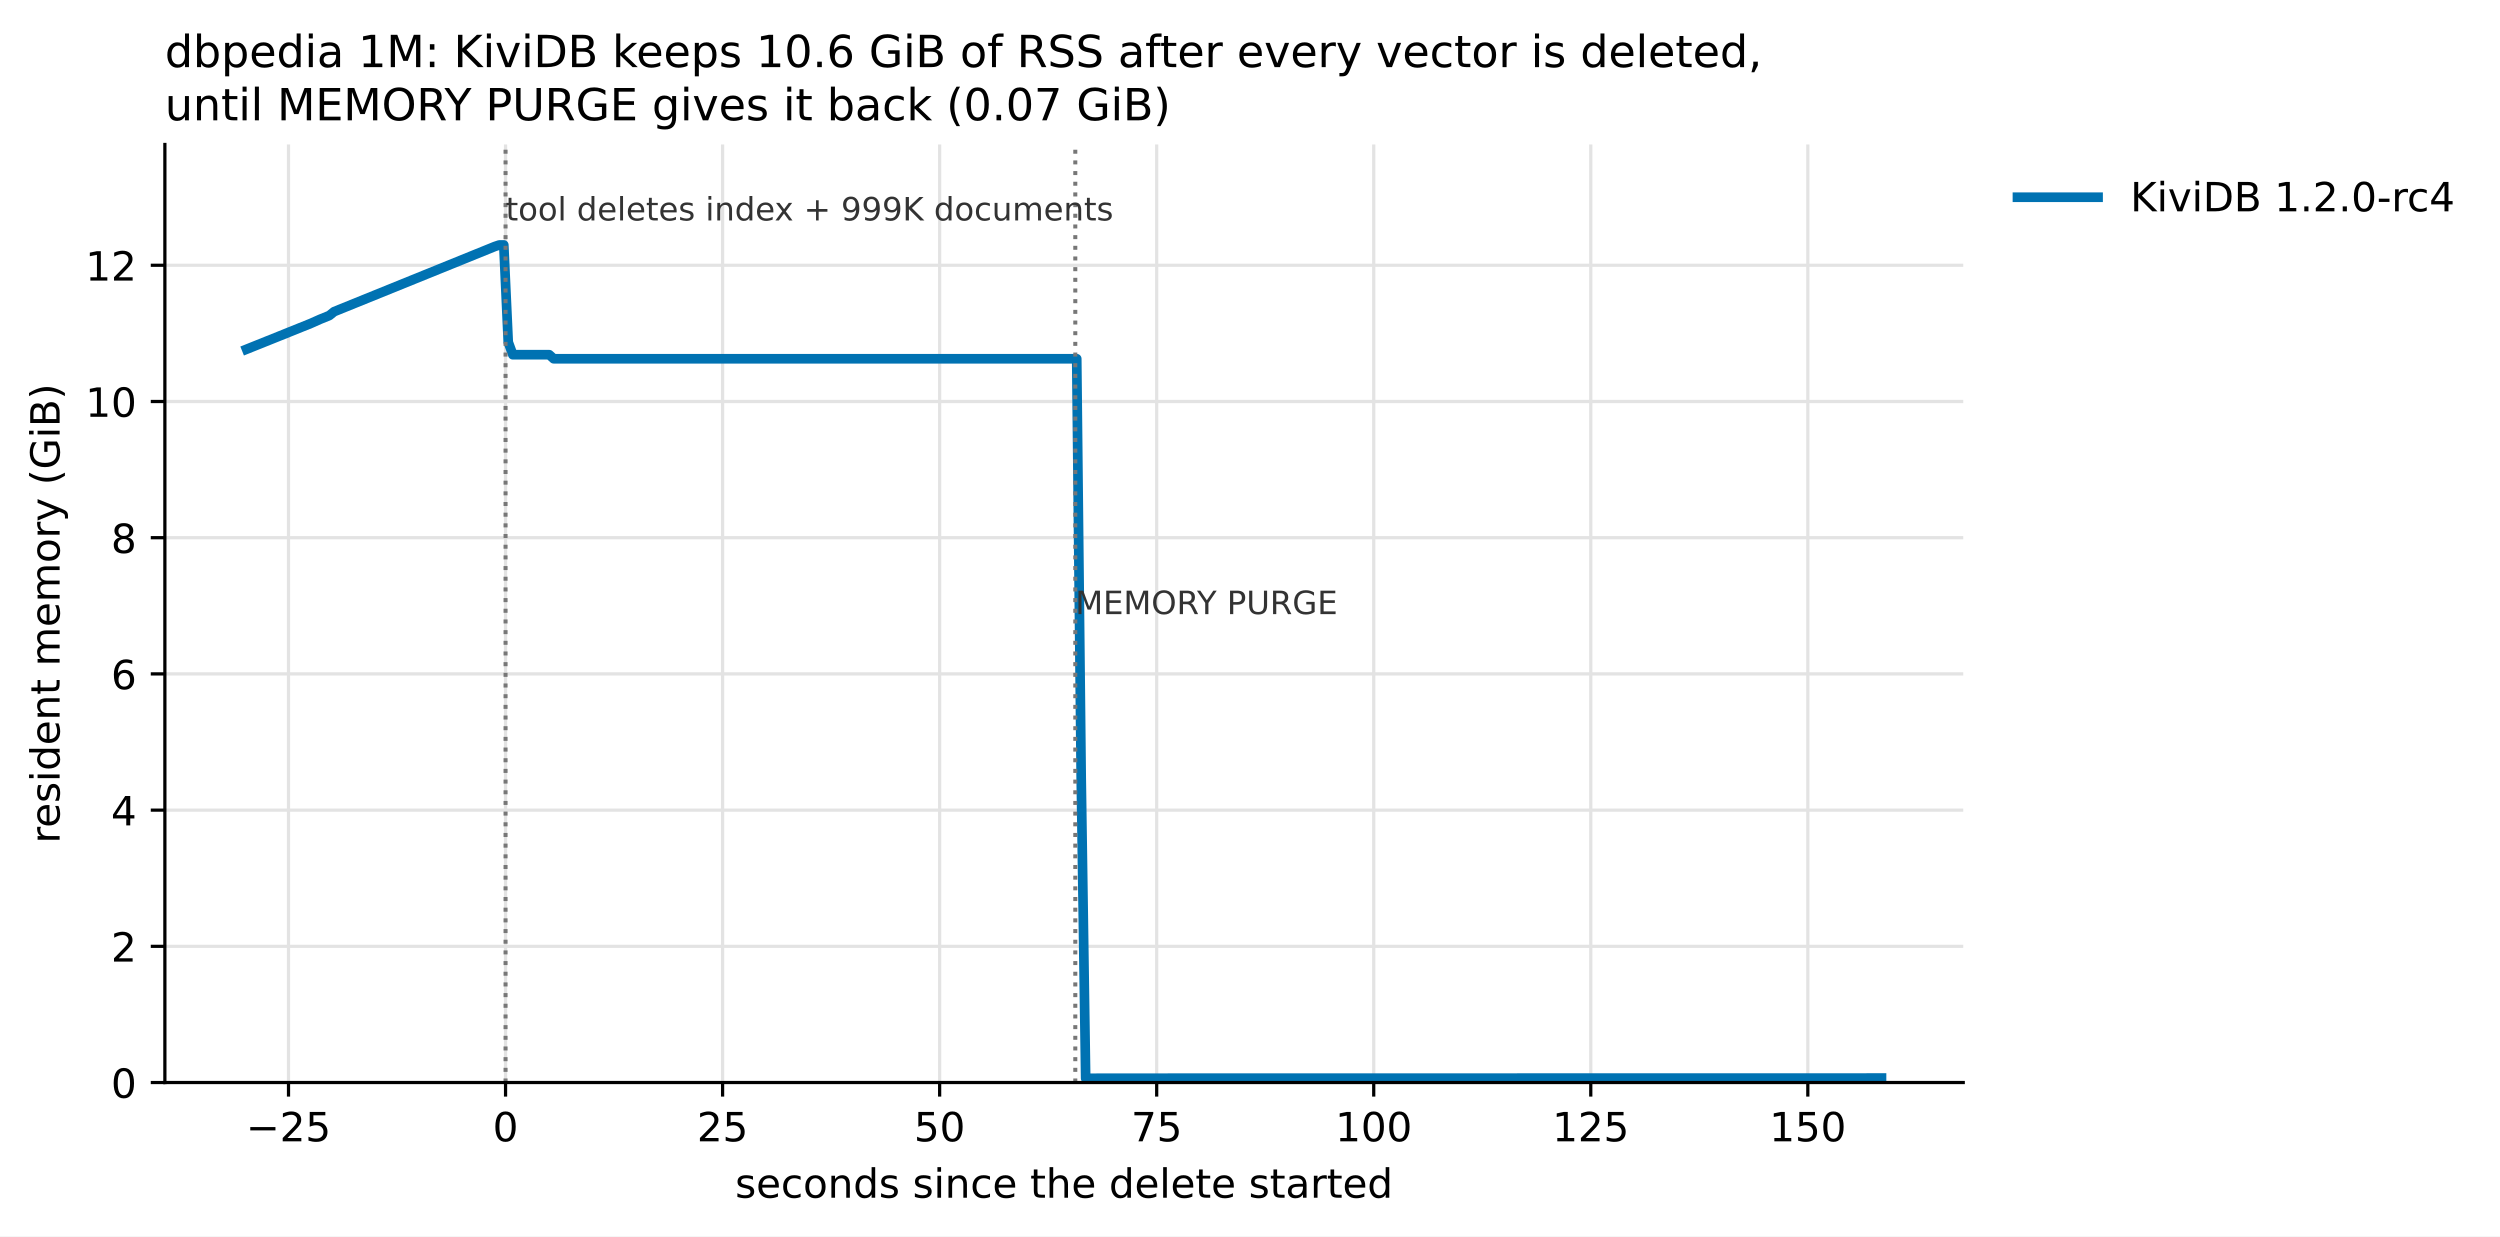
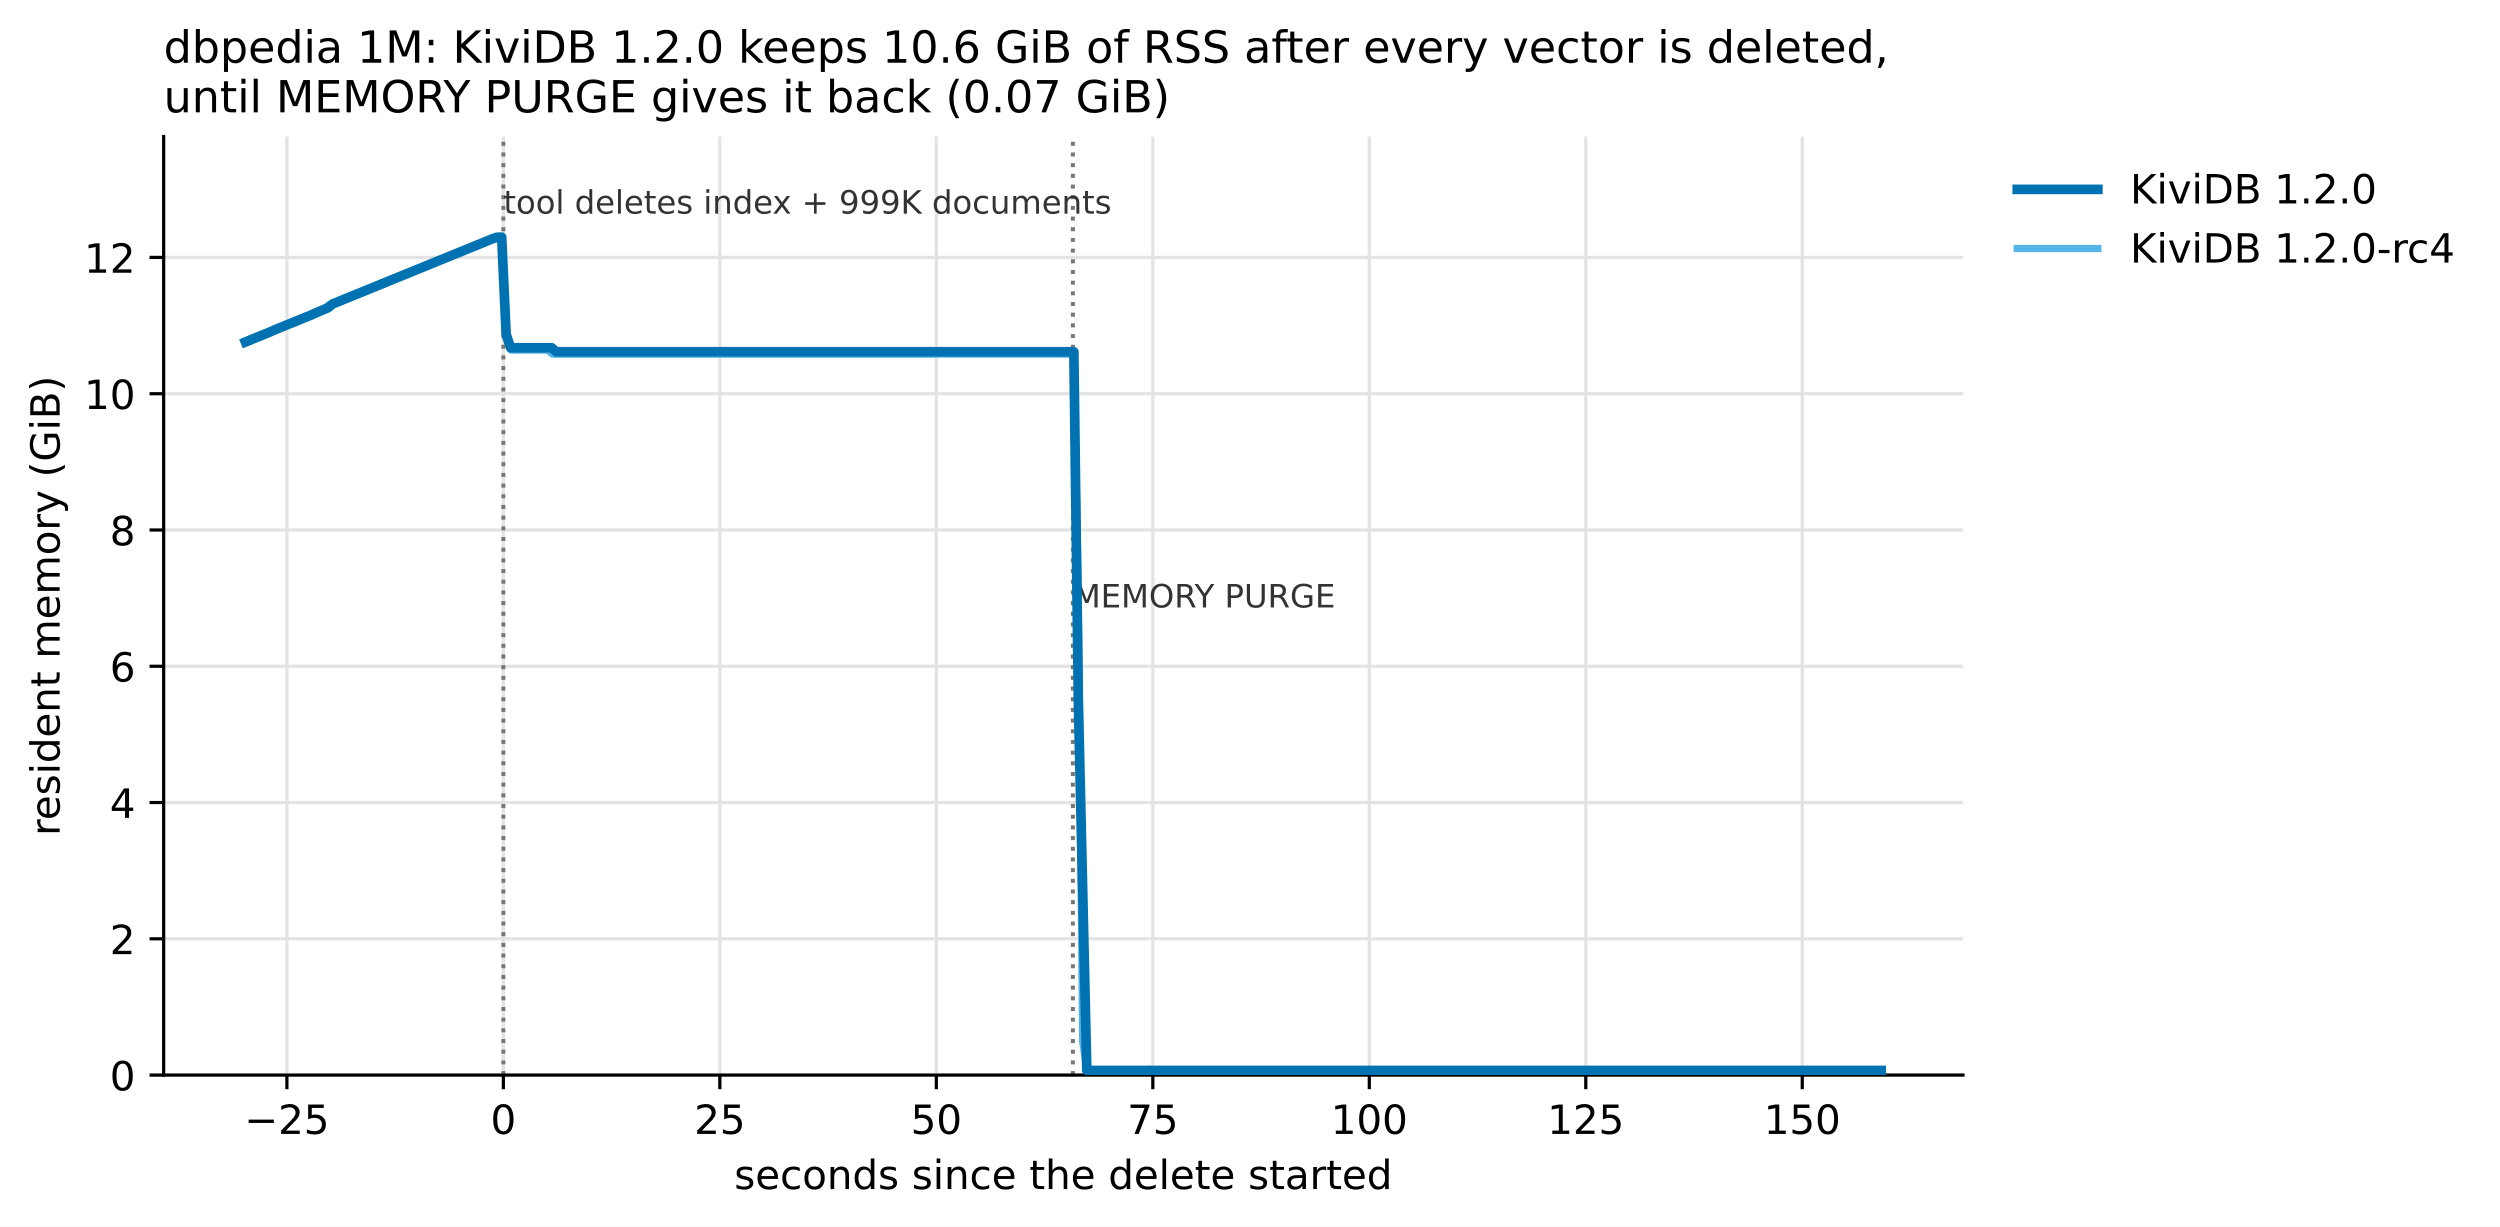
- <svg xmlns="http://www.w3.org/2000/svg" xmlns:xlink="http://www.w3.org/1999/xlink" width="620.565pt" height="306.911pt" viewBox="0 0 620.565 306.911" version="1.1">
+ <svg xmlns="http://www.w3.org/2000/svg" xmlns:xlink="http://www.w3.org/1999/xlink" width="620.237pt" height="304.28pt" viewBox="0 0 620.237 304.28" version="1.1">
  <defs>
    <style type="text/css">*{stroke-linejoin: round; stroke-linecap: butt}</style>
  </defs>
  <g id="figure_1">
    <g id="patch_1">
-       <path d="M 0 306.911  L 620.565 306.911  L 620.565 0  L 0 0  z " style="fill: #ffffff" />
+       <path d="M 0 304.28  L 620.237 304.28  L 620.237 -0  L 0 -0  z " style="fill: #ffffff" />
    </g>
    <g id="axes_1">
      <g id="patch_2">
-         <path d="M 40.926 268.71  L 487.326 268.71  L 487.326 35.862  L 40.926 35.862  z " style="fill: #ffffff" />
+         <path d="M 40.603 266.724  L 487.003 266.724  L 487.003 33.876  L 40.603 33.876  z " style="fill: #ffffff" />
      </g>
      <g id="matplotlib.axis_1">
        <g id="xtick_1">
          <g id="line2d_1">
-             <path d="M 71.615 268.71  L 71.615 35.862  " clip-path="url(#pc32b52031c)" style="fill: none; stroke: #e3e3e3; stroke-width: 0.8; stroke-linecap: square" />
+             <path d="M 71.176 266.724  L 71.176 33.876  " clip-path="url(#p86a888700d)" style="fill: none; stroke: #e3e3e3; stroke-width: 0.8; stroke-linecap: square" />
          </g>
          <g id="line2d_2">
            <defs>
-               <path id="mbab1304926" d="M 0 0  L 0 3.5  " style="stroke: #000000; stroke-width: 0.8" />
+               <path id="m3ff1dacaf1" d="M 0 0  L 0 3.5  " style="stroke: #000000; stroke-width: 0.8" />
            </defs>
            <g>
-               <use xlink:href="#mbab1304926" x="71.615" y="268.71" style="stroke: #000000; stroke-width: 0.8" />
+               <use xlink:href="#m3ff1dacaf1" x="71.176" y="266.724" style="stroke: #000000; stroke-width: 0.8" />
            </g>
          </g>
          <g id="text_1">
-             <text style="font-size: 10px; font-family: 'DejaVu Sans'; text-anchor: middle" x="71.615" y="283.308" transform="rotate(-0 71.61477 283.308)">−25</text>
+             <text style="font-size: 10px; font-family: 'DejaVu Sans'; text-anchor: middle" x="71.176" y="281.322" transform="rotate(-0 71.17591 281.3223)">−25</text>
          </g>
        </g>
        <g id="xtick_2">
          <g id="line2d_3">
-             <path d="M 125.491 268.71  L 125.491 35.862  " clip-path="url(#pc32b52031c)" style="fill: none; stroke: #e3e3e3; stroke-width: 0.8; stroke-linecap: square" />
+             <path d="M 124.884 266.724  L 124.884 33.876  " clip-path="url(#p86a888700d)" style="fill: none; stroke: #e3e3e3; stroke-width: 0.8; stroke-linecap: square" />
          </g>
          <g id="line2d_4">
            <g>
-               <use xlink:href="#mbab1304926" x="125.491" y="268.71" style="stroke: #000000; stroke-width: 0.8" />
+               <use xlink:href="#m3ff1dacaf1" x="124.884" y="266.724" style="stroke: #000000; stroke-width: 0.8" />
            </g>
          </g>
          <g id="text_2">
-             <text style="font-size: 10px; font-family: 'DejaVu Sans'; text-anchor: middle" x="125.491" y="283.308" transform="rotate(-0 125.4908 283.308)">0</text>
+             <text style="font-size: 10px; font-family: 'DejaVu Sans'; text-anchor: middle" x="124.884" y="281.322" transform="rotate(-0 124.884 281.3223)">0</text>
          </g>
        </g>
        <g id="xtick_3">
          <g id="line2d_5">
-             <path d="M 179.367 268.71  L 179.367 35.862  " clip-path="url(#pc32b52031c)" style="fill: none; stroke: #e3e3e3; stroke-width: 0.8; stroke-linecap: square" />
+             <path d="M 178.592 266.724  L 178.592 33.876  " clip-path="url(#p86a888700d)" style="fill: none; stroke: #e3e3e3; stroke-width: 0.8; stroke-linecap: square" />
          </g>
          <g id="line2d_6">
            <g>
-               <use xlink:href="#mbab1304926" x="179.367" y="268.71" style="stroke: #000000; stroke-width: 0.8" />
+               <use xlink:href="#m3ff1dacaf1" x="178.592" y="266.724" style="stroke: #000000; stroke-width: 0.8" />
            </g>
          </g>
          <g id="text_3">
-             <text style="font-size: 10px; font-family: 'DejaVu Sans'; text-anchor: middle" x="179.367" y="283.308" transform="rotate(-0 179.3669 283.308)">25</text>
+             <text style="font-size: 10px; font-family: 'DejaVu Sans'; text-anchor: middle" x="178.592" y="281.322" transform="rotate(-0 178.592 281.3223)">25</text>
          </g>
        </g>
        <g id="xtick_4">
          <g id="line2d_7">
-             <path d="M 233.243 268.71  L 233.243 35.862  " clip-path="url(#pc32b52031c)" style="fill: none; stroke: #e3e3e3; stroke-width: 0.8; stroke-linecap: square" />
+             <path d="M 232.3 266.724  L 232.3 33.876  " clip-path="url(#p86a888700d)" style="fill: none; stroke: #e3e3e3; stroke-width: 0.8; stroke-linecap: square" />
          </g>
          <g id="line2d_8">
            <g>
-               <use xlink:href="#mbab1304926" x="233.243" y="268.71" style="stroke: #000000; stroke-width: 0.8" />
+               <use xlink:href="#m3ff1dacaf1" x="232.3" y="266.724" style="stroke: #000000; stroke-width: 0.8" />
            </g>
          </g>
          <g id="text_4">
-             <text style="font-size: 10px; font-family: 'DejaVu Sans'; text-anchor: middle" x="233.243" y="283.308" transform="rotate(-0 233.2429 283.308)">50</text>
+             <text style="font-size: 10px; font-family: 'DejaVu Sans'; text-anchor: middle" x="232.3" y="281.322" transform="rotate(-0 232.3001 281.3223)">50</text>
          </g>
        </g>
        <g id="xtick_5">
          <g id="line2d_9">
-             <path d="M 287.119 268.71  L 287.119 35.862  " clip-path="url(#pc32b52031c)" style="fill: none; stroke: #e3e3e3; stroke-width: 0.8; stroke-linecap: square" />
+             <path d="M 286.008 266.724  L 286.008 33.876  " clip-path="url(#p86a888700d)" style="fill: none; stroke: #e3e3e3; stroke-width: 0.8; stroke-linecap: square" />
          </g>
          <g id="line2d_10">
            <g>
-               <use xlink:href="#mbab1304926" x="287.119" y="268.71" style="stroke: #000000; stroke-width: 0.8" />
+               <use xlink:href="#m3ff1dacaf1" x="286.008" y="266.724" style="stroke: #000000; stroke-width: 0.8" />
            </g>
          </g>
          <g id="text_5">
-             <text style="font-size: 10px; font-family: 'DejaVu Sans'; text-anchor: middle" x="287.119" y="283.308" transform="rotate(-0 287.119 283.308)">75</text>
+             <text style="font-size: 10px; font-family: 'DejaVu Sans'; text-anchor: middle" x="286.008" y="281.322" transform="rotate(-0 286.0082 281.3223)">75</text>
          </g>
        </g>
        <g id="xtick_6">
          <g id="line2d_11">
-             <path d="M 340.995 268.71  L 340.995 35.862  " clip-path="url(#pc32b52031c)" style="fill: none; stroke: #e3e3e3; stroke-width: 0.8; stroke-linecap: square" />
+             <path d="M 339.716 266.724  L 339.716 33.876  " clip-path="url(#p86a888700d)" style="fill: none; stroke: #e3e3e3; stroke-width: 0.8; stroke-linecap: square" />
          </g>
          <g id="line2d_12">
            <g>
-               <use xlink:href="#mbab1304926" x="340.995" y="268.71" style="stroke: #000000; stroke-width: 0.8" />
+               <use xlink:href="#m3ff1dacaf1" x="339.716" y="266.724" style="stroke: #000000; stroke-width: 0.8" />
            </g>
          </g>
          <g id="text_6">
-             <text style="font-size: 10px; font-family: 'DejaVu Sans'; text-anchor: middle" x="340.995" y="283.308" transform="rotate(-0 340.9951 283.308)">100</text>
+             <text style="font-size: 10px; font-family: 'DejaVu Sans'; text-anchor: middle" x="339.716" y="281.322" transform="rotate(-0 339.7163 281.3223)">100</text>
          </g>
        </g>
        <g id="xtick_7">
          <g id="line2d_13">
-             <path d="M 394.871 268.71  L 394.871 35.862  " clip-path="url(#pc32b52031c)" style="fill: none; stroke: #e3e3e3; stroke-width: 0.8; stroke-linecap: square" />
+             <path d="M 393.424 266.724  L 393.424 33.876  " clip-path="url(#p86a888700d)" style="fill: none; stroke: #e3e3e3; stroke-width: 0.8; stroke-linecap: square" />
          </g>
          <g id="line2d_14">
            <g>
-               <use xlink:href="#mbab1304926" x="394.871" y="268.71" style="stroke: #000000; stroke-width: 0.8" />
+               <use xlink:href="#m3ff1dacaf1" x="393.424" y="266.724" style="stroke: #000000; stroke-width: 0.8" />
            </g>
          </g>
          <g id="text_7">
-             <text style="font-size: 10px; font-family: 'DejaVu Sans'; text-anchor: middle" x="394.871" y="283.308" transform="rotate(-0 394.8711 283.308)">125</text>
+             <text style="font-size: 10px; font-family: 'DejaVu Sans'; text-anchor: middle" x="393.424" y="281.322" transform="rotate(-0 393.4243 281.3223)">125</text>
          </g>
        </g>
        <g id="xtick_8">
          <g id="line2d_15">
-             <path d="M 448.747 268.71  L 448.747 35.862  " clip-path="url(#pc32b52031c)" style="fill: none; stroke: #e3e3e3; stroke-width: 0.8; stroke-linecap: square" />
+             <path d="M 447.132 266.724  L 447.132 33.876  " clip-path="url(#p86a888700d)" style="fill: none; stroke: #e3e3e3; stroke-width: 0.8; stroke-linecap: square" />
          </g>
          <g id="line2d_16">
            <g>
-               <use xlink:href="#mbab1304926" x="448.747" y="268.71" style="stroke: #000000; stroke-width: 0.8" />
+               <use xlink:href="#m3ff1dacaf1" x="447.132" y="266.724" style="stroke: #000000; stroke-width: 0.8" />
            </g>
          </g>
          <g id="text_8">
-             <text style="font-size: 10px; font-family: 'DejaVu Sans'; text-anchor: middle" x="448.747" y="283.308" transform="rotate(-0 448.7472 283.308)">150</text>
+             <text style="font-size: 10px; font-family: 'DejaVu Sans'; text-anchor: middle" x="447.132" y="281.322" transform="rotate(-0 447.1324 281.3223)">150</text>
          </g>
        </g>
        <g id="text_9">
-           <text style="font-size: 10px; font-family: 'DejaVu Sans'; text-anchor: middle" x="264.126" y="297.309" transform="rotate(-0 264.1258 297.3088)">seconds since the delete started</text>
+           <text style="font-size: 10px; font-family: 'DejaVu Sans'; text-anchor: middle" x="263.803" y="295" transform="rotate(-0 263.8031 295.0004)">seconds since the delete started</text>
        </g>
      </g>
      <g id="matplotlib.axis_2">
        <g id="ytick_1">
          <g id="line2d_17">
-             <path d="M 40.926 268.71  L 487.326 268.71  " clip-path="url(#pc32b52031c)" style="fill: none; stroke: #e3e3e3; stroke-width: 0.8; stroke-linecap: square" />
+             <path d="M 40.603 266.724  L 487.003 266.724  " clip-path="url(#p86a888700d)" style="fill: none; stroke: #e3e3e3; stroke-width: 0.8; stroke-linecap: square" />
          </g>
          <g id="line2d_18">
            <defs>
-               <path id="m332edec7dc" d="M 0 0  L -3.5 0  " style="stroke: #000000; stroke-width: 0.8" />
+               <path id="m5271f14174" d="M 0 0  L -3.5 0  " style="stroke: #000000; stroke-width: 0.8" />
            </defs>
            <g>
-               <use xlink:href="#m332edec7dc" x="40.926" y="268.71" style="stroke: #000000; stroke-width: 0.8" />
+               <use xlink:href="#m5271f14174" x="40.603" y="266.724" style="stroke: #000000; stroke-width: 0.8" />
            </g>
          </g>
          <g id="text_10">
-             <text style="font-size: 10px; font-family: 'DejaVu Sans'; text-anchor: end" x="33.926" y="272.509" transform="rotate(-0 33.92578 272.5092)">0</text>
+             <text style="font-size: 10px; font-family: 'DejaVu Sans'; text-anchor: end" x="33.603" y="270.523" transform="rotate(-0 33.60312 270.5231)">0</text>
          </g>
        </g>
        <g id="ytick_2">
          <g id="line2d_19">
-             <path d="M 40.926 234.9  L 487.326 234.9  " clip-path="url(#pc32b52031c)" style="fill: none; stroke: #e3e3e3; stroke-width: 0.8; stroke-linecap: square" />
+             <path d="M 40.603 232.915  L 487.003 232.915  " clip-path="url(#p86a888700d)" style="fill: none; stroke: #e3e3e3; stroke-width: 0.8; stroke-linecap: square" />
          </g>
          <g id="line2d_20">
            <g>
-               <use xlink:href="#m332edec7dc" x="40.926" y="234.9" style="stroke: #000000; stroke-width: 0.8" />
+               <use xlink:href="#m5271f14174" x="40.603" y="232.915" style="stroke: #000000; stroke-width: 0.8" />
            </g>
          </g>
          <g id="text_11">
-             <text style="font-size: 10px; font-family: 'DejaVu Sans'; text-anchor: end" x="33.926" y="238.699" transform="rotate(-0 33.92578 238.6993)">2</text>
+             <text style="font-size: 10px; font-family: 'DejaVu Sans'; text-anchor: end" x="33.603" y="236.714" transform="rotate(-0 33.60312 236.7142)">2</text>
          </g>
        </g>
        <g id="ytick_3">
          <g id="line2d_21">
-             <path d="M 40.926 201.091  L 487.326 201.091  " clip-path="url(#pc32b52031c)" style="fill: none; stroke: #e3e3e3; stroke-width: 0.8; stroke-linecap: square" />
+             <path d="M 40.603 199.106  L 487.003 199.106  " clip-path="url(#p86a888700d)" style="fill: none; stroke: #e3e3e3; stroke-width: 0.8; stroke-linecap: square" />
          </g>
          <g id="line2d_22">
            <g>
-               <use xlink:href="#m332edec7dc" x="40.926" y="201.091" style="stroke: #000000; stroke-width: 0.8" />
+               <use xlink:href="#m5271f14174" x="40.603" y="199.106" style="stroke: #000000; stroke-width: 0.8" />
            </g>
          </g>
          <g id="text_12">
-             <text style="font-size: 10px; font-family: 'DejaVu Sans'; text-anchor: end" x="33.926" y="204.889" transform="rotate(-0 33.92578 204.8893)">4</text>
+             <text style="font-size: 10px; font-family: 'DejaVu Sans'; text-anchor: end" x="33.603" y="202.905" transform="rotate(-0 33.60312 202.9052)">4</text>
          </g>
        </g>
        <g id="ytick_4">
          <g id="line2d_23">
-             <path d="M 40.926 167.281  L 487.326 167.281  " clip-path="url(#pc32b52031c)" style="fill: none; stroke: #e3e3e3; stroke-width: 0.8; stroke-linecap: square" />
+             <path d="M 40.603 165.297  L 487.003 165.297  " clip-path="url(#p86a888700d)" style="fill: none; stroke: #e3e3e3; stroke-width: 0.8; stroke-linecap: square" />
          </g>
          <g id="line2d_24">
            <g>
-               <use xlink:href="#m332edec7dc" x="40.926" y="167.281" style="stroke: #000000; stroke-width: 0.8" />
+               <use xlink:href="#m5271f14174" x="40.603" y="165.297" style="stroke: #000000; stroke-width: 0.8" />
            </g>
          </g>
          <g id="text_13">
-             <text style="font-size: 10px; font-family: 'DejaVu Sans'; text-anchor: end" x="33.926" y="171.079" transform="rotate(-0 33.92578 171.0794)">6</text>
+             <text style="font-size: 10px; font-family: 'DejaVu Sans'; text-anchor: end" x="33.603" y="169.096" transform="rotate(-0 33.60312 169.0963)">6</text>
          </g>
        </g>
        <g id="ytick_5">
          <g id="line2d_25">
-             <path d="M 40.926 133.471  L 487.326 133.471  " clip-path="url(#pc32b52031c)" style="fill: none; stroke: #e3e3e3; stroke-width: 0.8; stroke-linecap: square" />
+             <path d="M 40.603 131.488  L 487.003 131.488  " clip-path="url(#p86a888700d)" style="fill: none; stroke: #e3e3e3; stroke-width: 0.8; stroke-linecap: square" />
          </g>
          <g id="line2d_26">
            <g>
-               <use xlink:href="#m332edec7dc" x="40.926" y="133.471" style="stroke: #000000; stroke-width: 0.8" />
+               <use xlink:href="#m5271f14174" x="40.603" y="131.488" style="stroke: #000000; stroke-width: 0.8" />
            </g>
          </g>
          <g id="text_14">
-             <text style="font-size: 10px; font-family: 'DejaVu Sans'; text-anchor: end" x="33.926" y="137.269" transform="rotate(-0 33.92578 137.2695)">8</text>
+             <text style="font-size: 10px; font-family: 'DejaVu Sans'; text-anchor: end" x="33.603" y="135.287" transform="rotate(-0 33.60312 135.2873)">8</text>
          </g>
        </g>
        <g id="ytick_6">
          <g id="line2d_27">
-             <path d="M 40.926 99.661  L 487.326 99.661  " clip-path="url(#pc32b52031c)" style="fill: none; stroke: #e3e3e3; stroke-width: 0.8; stroke-linecap: square" />
+             <path d="M 40.603 97.679  L 487.003 97.679  " clip-path="url(#p86a888700d)" style="fill: none; stroke: #e3e3e3; stroke-width: 0.8; stroke-linecap: square" />
          </g>
          <g id="line2d_28">
            <g>
-               <use xlink:href="#m332edec7dc" x="40.926" y="99.661" style="stroke: #000000; stroke-width: 0.8" />
+               <use xlink:href="#m5271f14174" x="40.603" y="97.679" style="stroke: #000000; stroke-width: 0.8" />
            </g>
          </g>
          <g id="text_15">
-             <text style="font-size: 10px; font-family: 'DejaVu Sans'; text-anchor: end" x="33.926" y="103.46" transform="rotate(-0 33.92578 103.4596)">10</text>
+             <text style="font-size: 10px; font-family: 'DejaVu Sans'; text-anchor: end" x="33.603" y="101.478" transform="rotate(-0 33.60312 101.4784)">10</text>
          </g>
        </g>
        <g id="ytick_7">
          <g id="line2d_29">
-             <path d="M 40.926 65.851  L 487.326 65.851  " clip-path="url(#pc32b52031c)" style="fill: none; stroke: #e3e3e3; stroke-width: 0.8; stroke-linecap: square" />
+             <path d="M 40.603 63.87  L 487.003 63.87  " clip-path="url(#p86a888700d)" style="fill: none; stroke: #e3e3e3; stroke-width: 0.8; stroke-linecap: square" />
          </g>
          <g id="line2d_30">
            <g>
-               <use xlink:href="#m332edec7dc" x="40.926" y="65.851" style="stroke: #000000; stroke-width: 0.8" />
+               <use xlink:href="#m5271f14174" x="40.603" y="63.87" style="stroke: #000000; stroke-width: 0.8" />
            </g>
          </g>
          <g id="text_16">
-             <text style="font-size: 10px; font-family: 'DejaVu Sans'; text-anchor: end" x="33.926" y="69.65" transform="rotate(-0 33.92578 69.64965)">12</text>
+             <text style="font-size: 10px; font-family: 'DejaVu Sans'; text-anchor: end" x="33.603" y="67.669" transform="rotate(-0 33.60312 67.66947)">12</text>
          </g>
        </g>
        <g id="text_17">
-           <text style="font-size: 10px; font-family: 'DejaVu Sans'; text-anchor: middle" x="14.798" y="152.286" transform="rotate(-90 14.79844 152.2864)">resident memory (GiB)</text>
+           <text style="font-size: 10px; font-family: 'DejaVu Sans'; text-anchor: middle" x="14.798" y="150.3" transform="rotate(-90 14.79844 150.2999)">resident memory (GiB)</text>
        </g>
      </g>
      <g id="line2d_31">
-         <path d="M 61.217 86.685  L 69.208 83.478  L 77.211 80.254  L 79.459 79.252  L 81.754 78.317  L 82.931 77.362  L 122.808 61.192  L 123.944 60.81  L 125.051 60.81  L 126.161 84.93  L 127.301 88.05  L 136.329 88.049  L 137.438 89.048  L 267.269 89.048  L 268.379 192.747  L 269.491 267.675  L 273.93 267.641  L 467.035 267.604  L 467.035 267.604  " clip-path="url(#pc32b52031c)" style="fill: none; stroke: #0072b2; stroke-width: 2.4; stroke-linecap: square" />
+         <path d="M 61.173 84.441  L 68.009 81.672  L 70.345 80.67  L 77.122 77.913  L 80.504 76.539  L 81.645 75.589  L 91.813 71.458  L 94.12 70.464  L 104.307 66.392  L 106.544 65.412  L 117.898 60.905  L 120.147 59.929  L 122.375 59.059  L 123.488 58.824  L 124.592 58.824  L 125.698 82.943  L 126.822 86.868  L 135.905 86.861  L 137.011 87.86  L 266.388 87.859  L 267.492 144.802  L 268.598 258.341  L 269.707 265.647  L 465.385 265.642  L 465.385 265.642  " clip-path="url(#p86a888700d)" style="fill: none; stroke: #56b4e9; stroke-width: 1.8; stroke-linecap: square" />
      </g>
      <g id="line2d_32">
-         <path d="M 125.491 268.71  L 125.491 35.862  " clip-path="url(#pc32b52031c)" style="fill: none; stroke-dasharray: 1,1.65; stroke-dashoffset: 0; stroke: #777777" />
+         <path d="M 124.884 266.724  L 124.884 33.876  " clip-path="url(#p86a888700d)" style="fill: none; stroke-dasharray: 1,1.65; stroke-dashoffset: 0; stroke: #777777" />
      </g>
      <g id="line2d_33">
-         <path d="M 266.915 268.71  L 266.915 35.862  " clip-path="url(#pc32b52031c)" style="fill: none; stroke-dasharray: 1,1.65; stroke-dashoffset: 0; stroke: #777777" />
+         <path d="M 266.177 266.724  L 266.177 33.876  " clip-path="url(#p86a888700d)" style="fill: none; stroke-dasharray: 1,1.65; stroke-dashoffset: 0; stroke: #777777" />
      </g>
      <g id="patch_3">
-         <path d="M 40.926 268.71  L 40.926 35.862  " style="fill: none; stroke: #000000; stroke-width: 0.8; stroke-linejoin: miter; stroke-linecap: square" />
+         <path d="M 40.603 266.724  L 40.603 33.876  " style="fill: none; stroke: #000000; stroke-width: 0.8; stroke-linejoin: miter; stroke-linecap: square" />
      </g>
      <g id="patch_4">
-         <path d="M 40.926 268.71  L 487.326 268.71  " style="fill: none; stroke: #000000; stroke-width: 0.8; stroke-linejoin: miter; stroke-linecap: square" />
+         <path d="M 40.603 266.724  L 487.003 266.724  " style="fill: none; stroke: #000000; stroke-width: 0.8; stroke-linejoin: miter; stroke-linecap: square" />
      </g>
      <g id="text_18">
-         <text style="font-size: 8px; font-family: 'DejaVu Sans'; text-anchor: start; fill: #333333" x="125.491" y="54.73" transform="rotate(-0 125.4908 54.73049)"> tool deletes index + 999K documents</text>
+         <text style="font-size: 8px; font-family: 'DejaVu Sans'; text-anchor: start; fill: #333333" x="124.884" y="53.002" transform="rotate(-0 124.884 53.00212)"> tool deletes index + 999K documents</text>
      </g>
      <g id="text_19">
-         <text style="font-size: 8px; font-family: 'DejaVu Sans'; text-anchor: start; fill: #333333" x="266.915" y="152.443" transform="rotate(-0 266.9155 152.4435)"> MEMORY PURGE</text>
+         <text style="font-size: 8px; font-family: 'DejaVu Sans'; text-anchor: start; fill: #333333" x="266.177" y="150.715" transform="rotate(-0 266.177 150.7151)"> MEMORY PURGE</text>
      </g>
      <g id="text_20">
-         <text style="font-size: 11px; font-family: 'DejaVu Sans'" transform="translate(40.92578 16.65936)">dbpedia 1M: KiviDB keeps 10.6 GiB of RSS after every vector is deleted,</text>
-         <text style="font-size: 11px; font-family: 'DejaVu Sans'" transform="translate(40.92578 29.86236)">until MEMORY PURGE gives it back (0.07 GiB)</text>
+         <text style="font-size: 11px; font-family: 'DejaVu Sans'" transform="translate(40.60312 15.55828)">dbpedia 1M: KiviDB 1.2.0 keeps 10.6 GiB of RSS after every vector is deleted,</text>
+         <text style="font-size: 11px; font-family: 'DejaVu Sans'" transform="translate(40.60312 27.87588)">until MEMORY PURGE gives it back (0.07 GiB)</text>
+       </g>
+       <g id="line2d_34">
+         <path d="M 60.894 84.849  L 66.643 82.506  L 68.94 81.51  L 76.886 78.288  L 79.135 77.286  L 81.389 76.357  L 82.51 75.412  L 122.205 59.223  L 123.361 58.838  L 124.465 58.838  L 125.574 82.957  L 126.68 86.281  L 136.869 86.28  L 137.982 87.278  L 266.42 87.277  L 267.526 173.571  L 269.632 265.569  L 466.712 265.564  L 466.712 265.564  " clip-path="url(#p86a888700d)" style="fill: none; stroke: #0072b2; stroke-width: 2.4; stroke-linecap: square" />
      </g>
      <g id="legend_1">
-         <g id="line2d_34">
-           <path d="M 500.79 48.961  L 510.79 48.961  L 520.79 48.961  " style="fill: none; stroke: #0072b2; stroke-width: 2.4; stroke-linecap: square" />
+         <g id="line2d_35">
+           <path d="M 500.467 46.974  L 510.467 46.974  L 520.467 46.974  " style="fill: none; stroke: #0072b2; stroke-width: 2.4; stroke-linecap: square" />
        </g>
        <g id="text_21">
-           <text style="font-size: 10px; font-family: 'DejaVu Sans'; text-anchor: start" x="528.79" y="52.461" transform="rotate(-0 528.7898 52.4608)">KiviDB 1.2.0-rc4</text>
+           <text style="font-size: 10px; font-family: 'DejaVu Sans'; text-anchor: start" x="528.467" y="50.474" transform="rotate(-0 528.4671 50.47431)">KiviDB 1.2.0</text>
+         </g>
+         <g id="line2d_36">
+           <path d="M 500.467 61.652  L 510.467 61.652  L 520.467 61.652  " style="fill: none; stroke: #56b4e9; stroke-width: 1.8; stroke-linecap: square" />
+         </g>
+         <g id="text_22">
+           <text style="font-size: 10px; font-family: 'DejaVu Sans'; text-anchor: start" x="528.467" y="65.152" transform="rotate(-0 528.4671 65.15244)">KiviDB 1.2.0-rc4</text>
        </g>
      </g>
    </g>
  </g>
  <defs>
-     <clipPath id="pc32b52031c">
-       <rect x="40.926" y="35.862" width="446.4" height="232.848" />
+     <clipPath id="p86a888700d">
+       <rect x="40.603" y="33.876" width="446.4" height="232.848" />
    </clipPath>
  </defs>
</svg>
